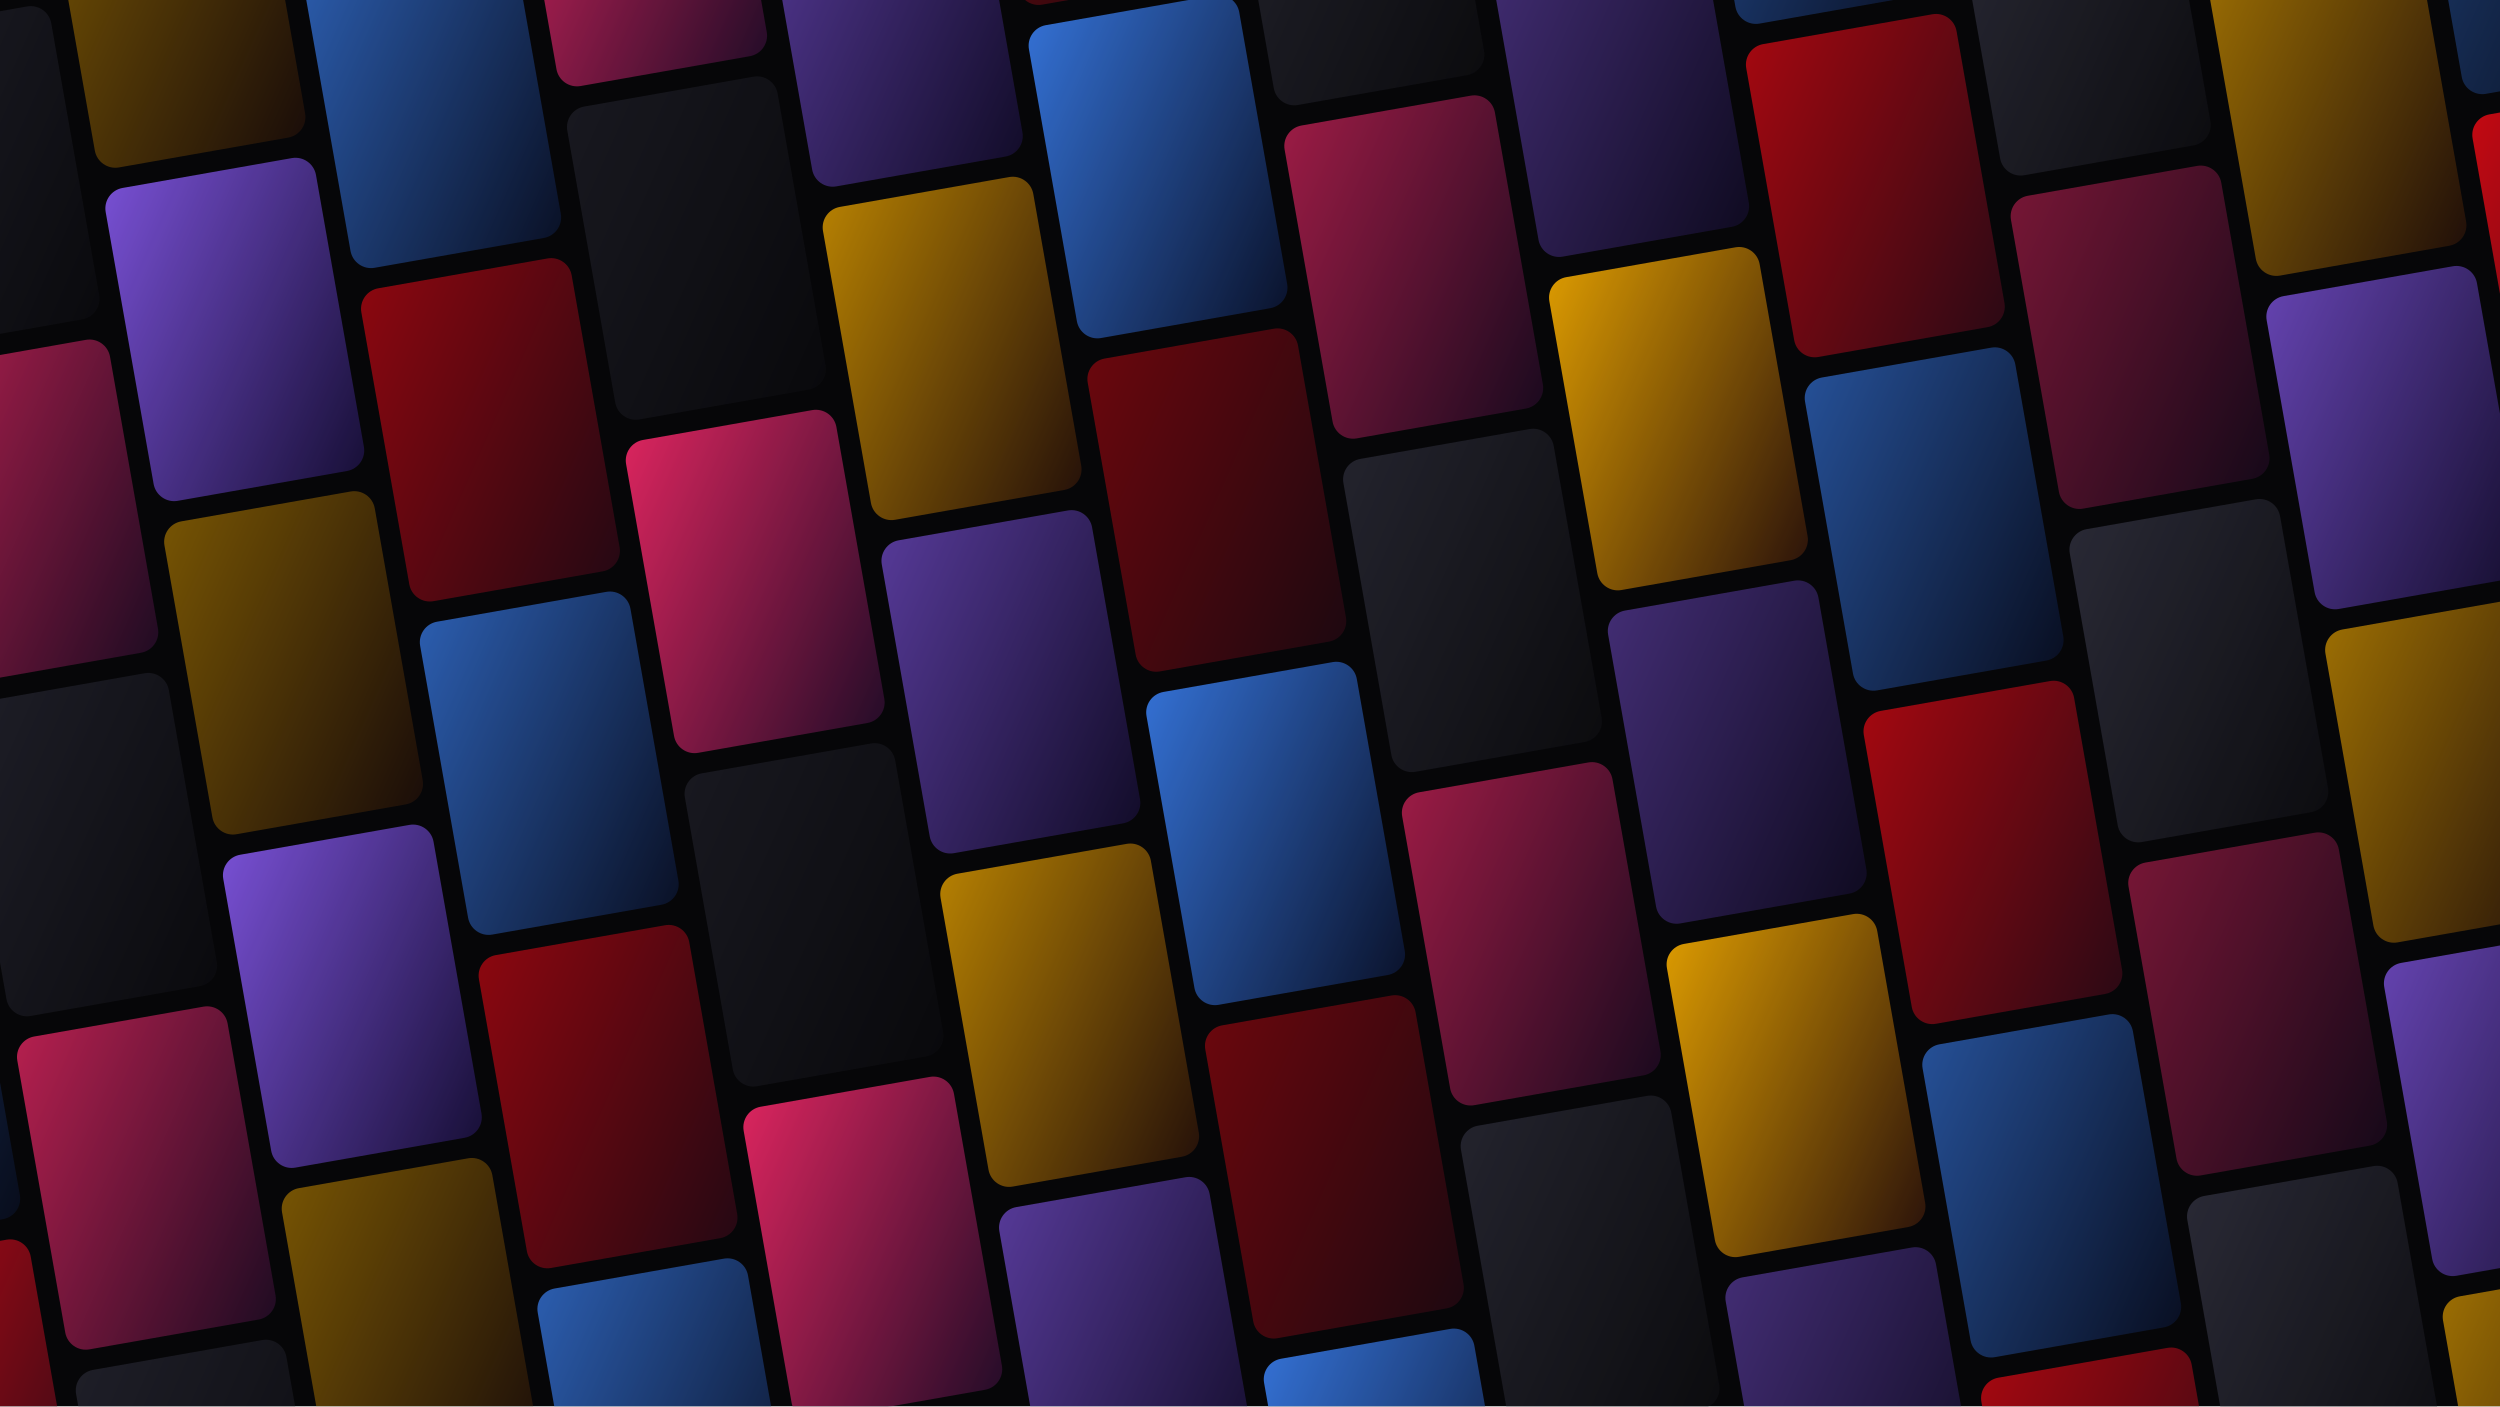
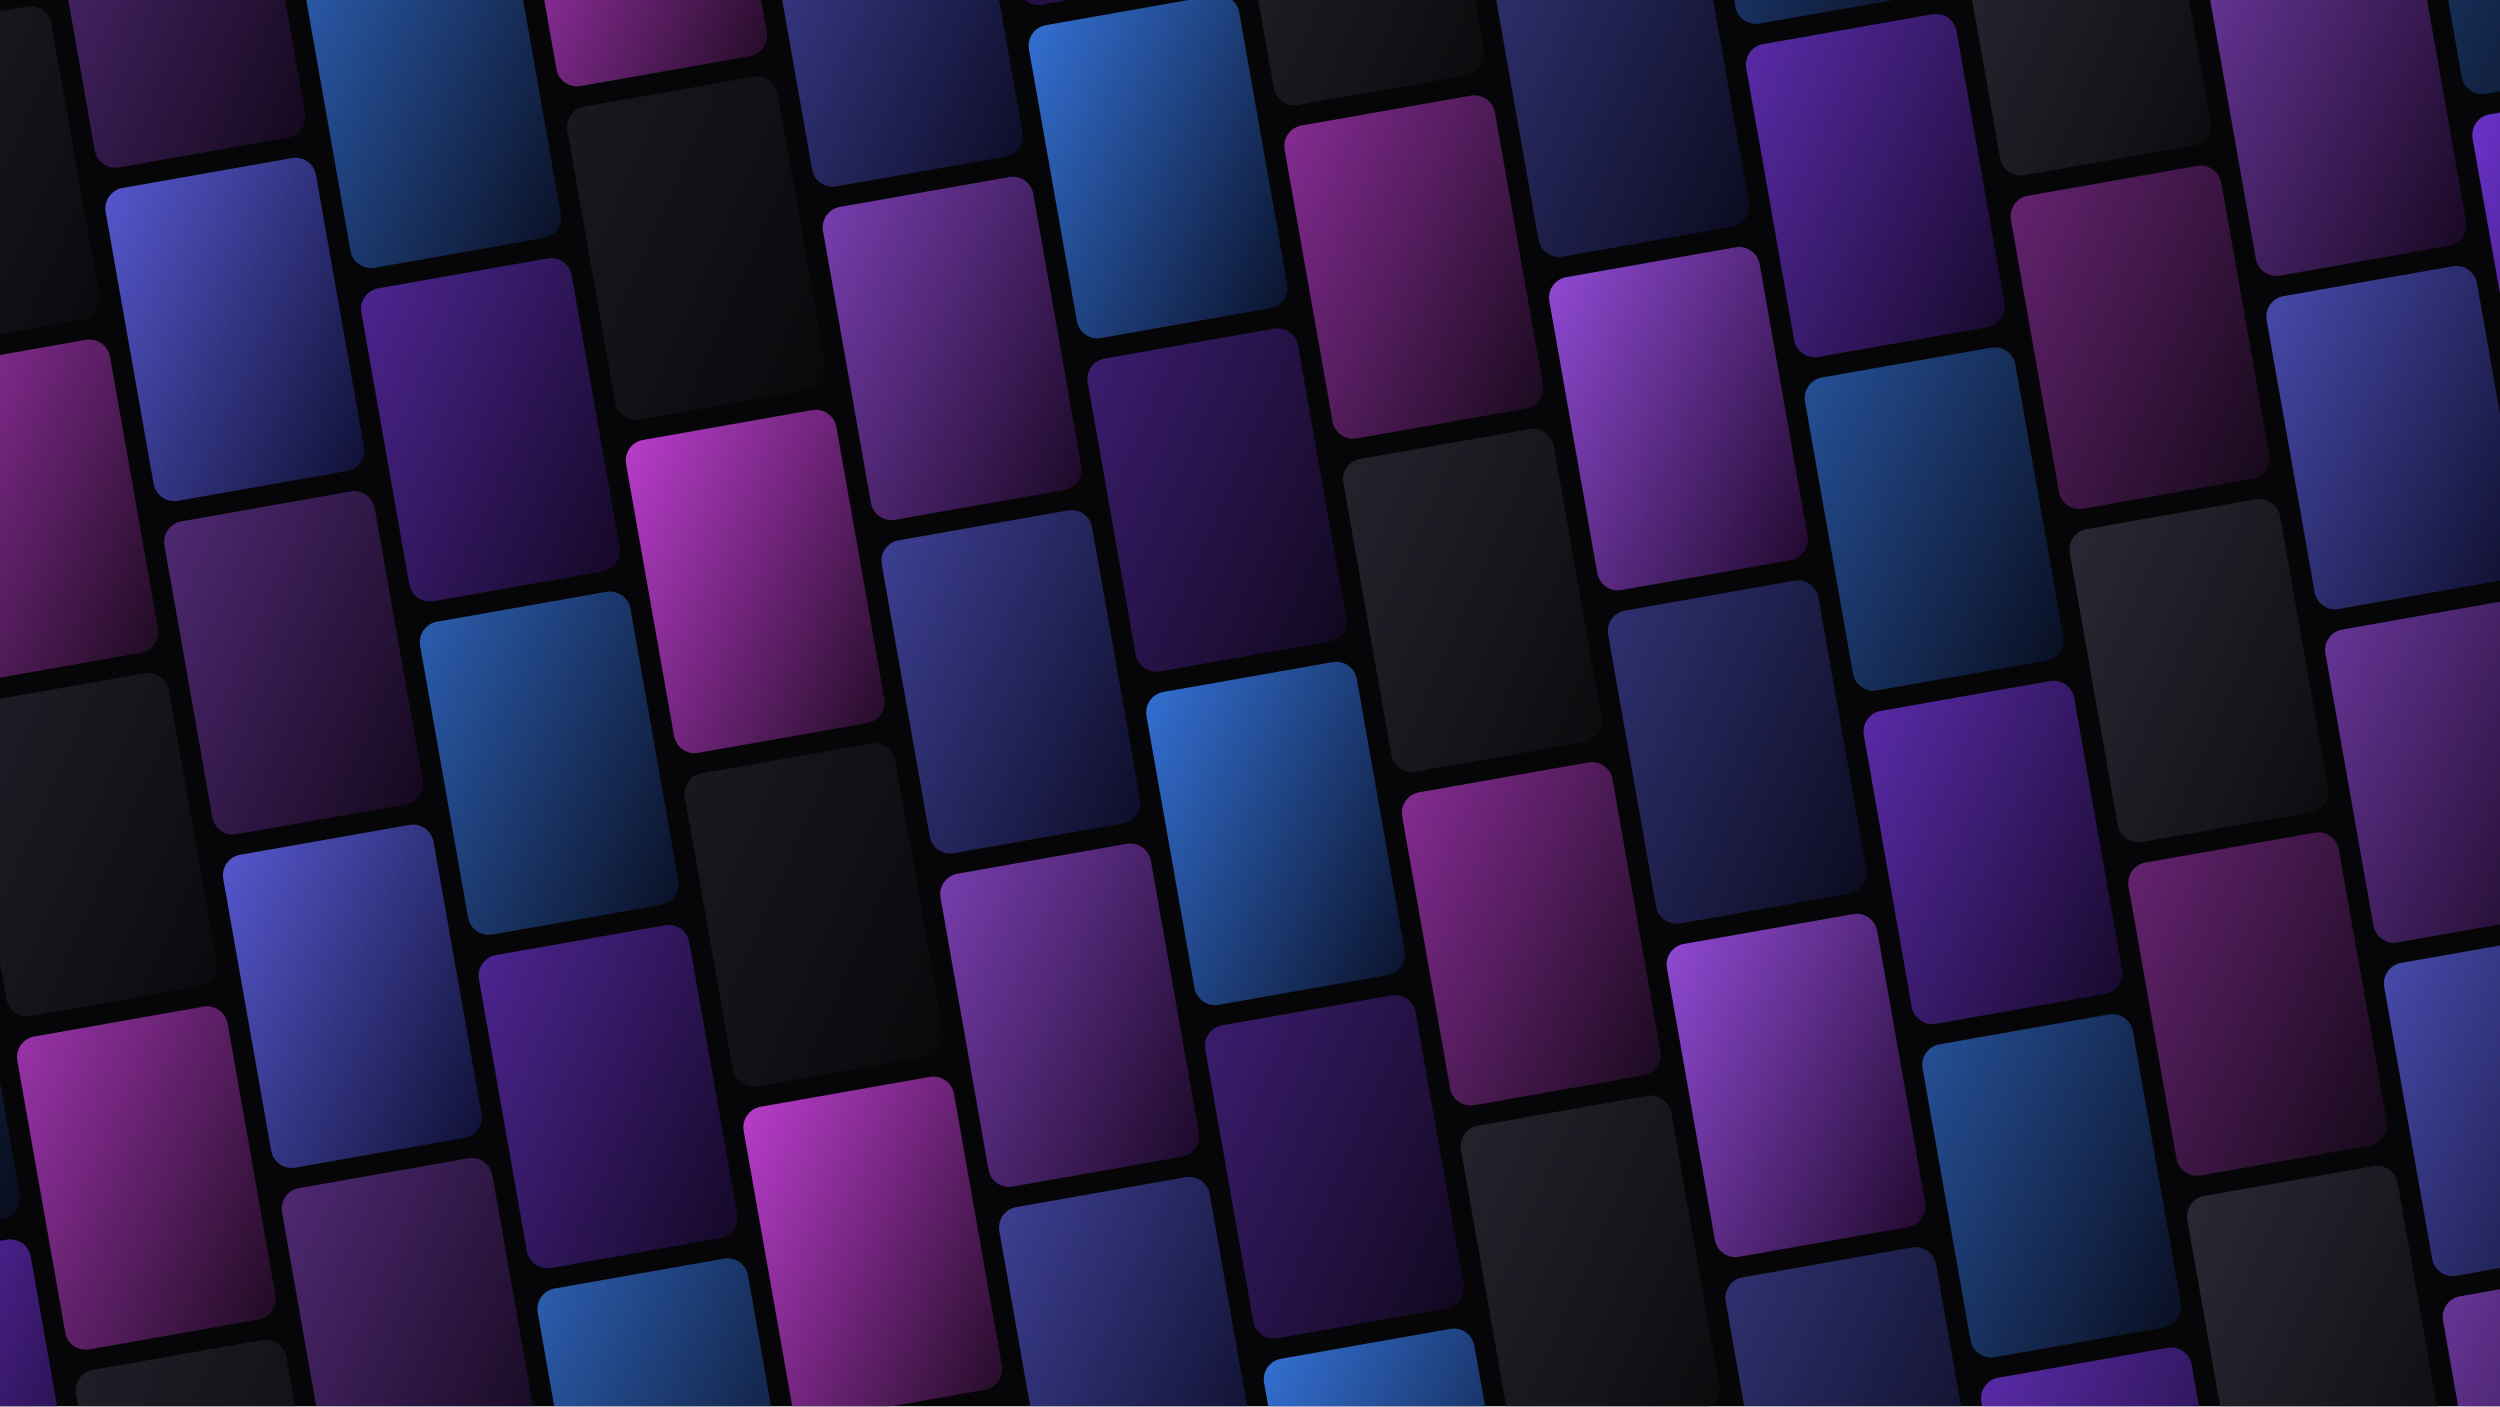
<svg xmlns="http://www.w3.org/2000/svg" viewBox="0 0 1920 1080" preserveAspectRatio="xMidYMid slice">
  <defs>
    <linearGradient id="g0" x1="0" y1="0" x2="1" y2="1">
-       <stop offset="0" stop-color="#E50914" />
-       <stop offset="1" stop-color="#3b0a1a" />
+       <stop offset="0" stop-color="#7C3AED" />
+       <stop offset="1" stop-color="#1e0a3b" />
    </linearGradient>
    <linearGradient id="g1" x1="0" y1="0" x2="1" y2="1">
-       <stop offset="0" stop-color="#8B5CF6" />
-       <stop offset="1" stop-color="#1b1140" />
+       <stop offset="0" stop-color="#6366F1" />
+       <stop offset="1" stop-color="#11123d" />
    </linearGradient>
    <linearGradient id="g2" x1="0" y1="0" x2="1" y2="1">
-       <stop offset="0" stop-color="#FF2A6D" />
+       <stop offset="0" stop-color="#D946EF" />
      <stop offset="1" stop-color="#2a0d2e" />
    </linearGradient>
    <linearGradient id="g3" x1="0" y1="0" x2="1" y2="1">
      <stop offset="0" stop-color="#3B82F6" />
      <stop offset="1" stop-color="#0b1533" />
    </linearGradient>
    <linearGradient id="g4" x1="0" y1="0" x2="1" y2="1">
-       <stop offset="0" stop-color="#FFB300" />
-       <stop offset="1" stop-color="#33160a" />
+       <stop offset="0" stop-color="#A855F7" />
+       <stop offset="1" stop-color="#260a36" />
    </linearGradient>
    <linearGradient id="g5" x1="0" y1="0" x2="1" y2="1">
      <stop offset="0" stop-color="#2F2F3D" />
      <stop offset="1" stop-color="#0D0D11" />
    </linearGradient>
  </defs>
  <rect width="1920" height="1080" fill="#060608" />
  <g transform="rotate(-10 960 540)">
    <rect x="-200" y="-260" width="164" height="244" rx="16" fill="url(#g0)" opacity="0.85" />
    <rect x="-200" y="0" width="164" height="244" rx="16" fill="url(#g3)" opacity="0.45" />
    <rect x="-200" y="260" width="164" height="244" rx="16" fill="url(#g0)" opacity="0.85" />
    <rect x="-200" y="520" width="164" height="244" rx="16" fill="url(#g3)" opacity="0.45" />
    <rect x="-200" y="780" width="164" height="244" rx="16" fill="url(#g0)" opacity="0.85" />
    <rect x="-200" y="1040" width="164" height="244" rx="16" fill="url(#g3)" opacity="0.45" />
    <rect x="-20" y="-150" width="164" height="244" rx="16" fill="url(#g5)" opacity="0.6" />
    <rect x="-20" y="110" width="164" height="244" rx="16" fill="url(#g2)" opacity="0.7" />
    <rect x="-20" y="370" width="164" height="244" rx="16" fill="url(#g5)" opacity="0.6" />
    <rect x="-20" y="630" width="164" height="244" rx="16" fill="url(#g2)" opacity="0.7" />
    <rect x="-20" y="890" width="164" height="244" rx="16" fill="url(#g5)" opacity="0.6" />
    <rect x="-20" y="1150" width="164" height="244" rx="16" fill="url(#g2)" opacity="0.7" />
    <rect x="160" y="-260" width="164" height="244" rx="16" fill="url(#g4)" opacity="0.45" />
    <rect x="160" y="0" width="164" height="244" rx="16" fill="url(#g1)" opacity="0.85" />
    <rect x="160" y="260" width="164" height="244" rx="16" fill="url(#g4)" opacity="0.45" />
    <rect x="160" y="520" width="164" height="244" rx="16" fill="url(#g1)" opacity="0.85" />
    <rect x="160" y="780" width="164" height="244" rx="16" fill="url(#g4)" opacity="0.45" />
    <rect x="160" y="1040" width="164" height="244" rx="16" fill="url(#g1)" opacity="0.85" />
    <rect x="340" y="-150" width="164" height="244" rx="16" fill="url(#g3)" opacity="0.7" />
    <rect x="340" y="110" width="164" height="244" rx="16" fill="url(#g0)" opacity="0.6" />
    <rect x="340" y="370" width="164" height="244" rx="16" fill="url(#g3)" opacity="0.7" />
    <rect x="340" y="630" width="164" height="244" rx="16" fill="url(#g0)" opacity="0.6" />
    <rect x="340" y="890" width="164" height="244" rx="16" fill="url(#g3)" opacity="0.7" />
    <rect x="340" y="1150" width="164" height="244" rx="16" fill="url(#g0)" opacity="0.6" />
    <rect x="520" y="-260" width="164" height="244" rx="16" fill="url(#g2)" opacity="0.85" />
    <rect x="520" y="0" width="164" height="244" rx="16" fill="url(#g5)" opacity="0.45" />
    <rect x="520" y="260" width="164" height="244" rx="16" fill="url(#g2)" opacity="0.85" />
    <rect x="520" y="520" width="164" height="244" rx="16" fill="url(#g5)" opacity="0.45" />
    <rect x="520" y="780" width="164" height="244" rx="16" fill="url(#g2)" opacity="0.85" />
    <rect x="520" y="1040" width="164" height="244" rx="16" fill="url(#g5)" opacity="0.45" />
    <rect x="700" y="-150" width="164" height="244" rx="16" fill="url(#g1)" opacity="0.6" />
    <rect x="700" y="110" width="164" height="244" rx="16" fill="url(#g4)" opacity="0.7" />
    <rect x="700" y="370" width="164" height="244" rx="16" fill="url(#g1)" opacity="0.6" />
    <rect x="700" y="630" width="164" height="244" rx="16" fill="url(#g4)" opacity="0.7" />
    <rect x="700" y="890" width="164" height="244" rx="16" fill="url(#g1)" opacity="0.6" />
    <rect x="700" y="1150" width="164" height="244" rx="16" fill="url(#g4)" opacity="0.7" />
    <rect x="880" y="-260" width="164" height="244" rx="16" fill="url(#g0)" opacity="0.45" />
    <rect x="880" y="0" width="164" height="244" rx="16" fill="url(#g3)" opacity="0.85" />
    <rect x="880" y="260" width="164" height="244" rx="16" fill="url(#g0)" opacity="0.45" />
    <rect x="880" y="520" width="164" height="244" rx="16" fill="url(#g3)" opacity="0.85" />
    <rect x="880" y="780" width="164" height="244" rx="16" fill="url(#g0)" opacity="0.45" />
    <rect x="880" y="1040" width="164" height="244" rx="16" fill="url(#g3)" opacity="0.85" />
    <rect x="1060" y="-150" width="164" height="244" rx="16" fill="url(#g5)" opacity="0.7" />
    <rect x="1060" y="110" width="164" height="244" rx="16" fill="url(#g2)" opacity="0.6" />
    <rect x="1060" y="370" width="164" height="244" rx="16" fill="url(#g5)" opacity="0.7" />
    <rect x="1060" y="630" width="164" height="244" rx="16" fill="url(#g2)" opacity="0.6" />
    <rect x="1060" y="890" width="164" height="244" rx="16" fill="url(#g5)" opacity="0.7" />
    <rect x="1060" y="1150" width="164" height="244" rx="16" fill="url(#g2)" opacity="0.6" />
    <rect x="1240" y="-260" width="164" height="244" rx="16" fill="url(#g4)" opacity="0.85" />
    <rect x="1240" y="0" width="164" height="244" rx="16" fill="url(#g1)" opacity="0.45" />
    <rect x="1240" y="260" width="164" height="244" rx="16" fill="url(#g4)" opacity="0.85" />
    <rect x="1240" y="520" width="164" height="244" rx="16" fill="url(#g1)" opacity="0.45" />
    <rect x="1240" y="780" width="164" height="244" rx="16" fill="url(#g4)" opacity="0.85" />
    <rect x="1240" y="1040" width="164" height="244" rx="16" fill="url(#g1)" opacity="0.45" />
    <rect x="1420" y="-150" width="164" height="244" rx="16" fill="url(#g3)" opacity="0.6" />
    <rect x="1420" y="110" width="164" height="244" rx="16" fill="url(#g0)" opacity="0.7" />
    <rect x="1420" y="370" width="164" height="244" rx="16" fill="url(#g3)" opacity="0.6" />
    <rect x="1420" y="630" width="164" height="244" rx="16" fill="url(#g0)" opacity="0.7" />
    <rect x="1420" y="890" width="164" height="244" rx="16" fill="url(#g3)" opacity="0.6" />
    <rect x="1420" y="1150" width="164" height="244" rx="16" fill="url(#g0)" opacity="0.7" />
    <rect x="1600" y="-260" width="164" height="244" rx="16" fill="url(#g2)" opacity="0.45" />
    <rect x="1600" y="0" width="164" height="244" rx="16" fill="url(#g5)" opacity="0.85" />
    <rect x="1600" y="260" width="164" height="244" rx="16" fill="url(#g2)" opacity="0.45" />
    <rect x="1600" y="520" width="164" height="244" rx="16" fill="url(#g5)" opacity="0.85" />
    <rect x="1600" y="780" width="164" height="244" rx="16" fill="url(#g2)" opacity="0.45" />
    <rect x="1600" y="1040" width="164" height="244" rx="16" fill="url(#g5)" opacity="0.85" />
    <rect x="1780" y="-150" width="164" height="244" rx="16" fill="url(#g1)" opacity="0.7" />
    <rect x="1780" y="110" width="164" height="244" rx="16" fill="url(#g4)" opacity="0.6" />
    <rect x="1780" y="370" width="164" height="244" rx="16" fill="url(#g1)" opacity="0.7" />
    <rect x="1780" y="630" width="164" height="244" rx="16" fill="url(#g4)" opacity="0.6" />
    <rect x="1780" y="890" width="164" height="244" rx="16" fill="url(#g1)" opacity="0.7" />
    <rect x="1780" y="1150" width="164" height="244" rx="16" fill="url(#g4)" opacity="0.6" />
    <rect x="1960" y="-260" width="164" height="244" rx="16" fill="url(#g0)" opacity="0.85" />
    <rect x="1960" y="0" width="164" height="244" rx="16" fill="url(#g3)" opacity="0.45" />
    <rect x="1960" y="260" width="164" height="244" rx="16" fill="url(#g0)" opacity="0.85" />
    <rect x="1960" y="520" width="164" height="244" rx="16" fill="url(#g3)" opacity="0.45" />
    <rect x="1960" y="780" width="164" height="244" rx="16" fill="url(#g0)" opacity="0.85" />
    <rect x="1960" y="1040" width="164" height="244" rx="16" fill="url(#g3)" opacity="0.45" />
  </g>
</svg>
